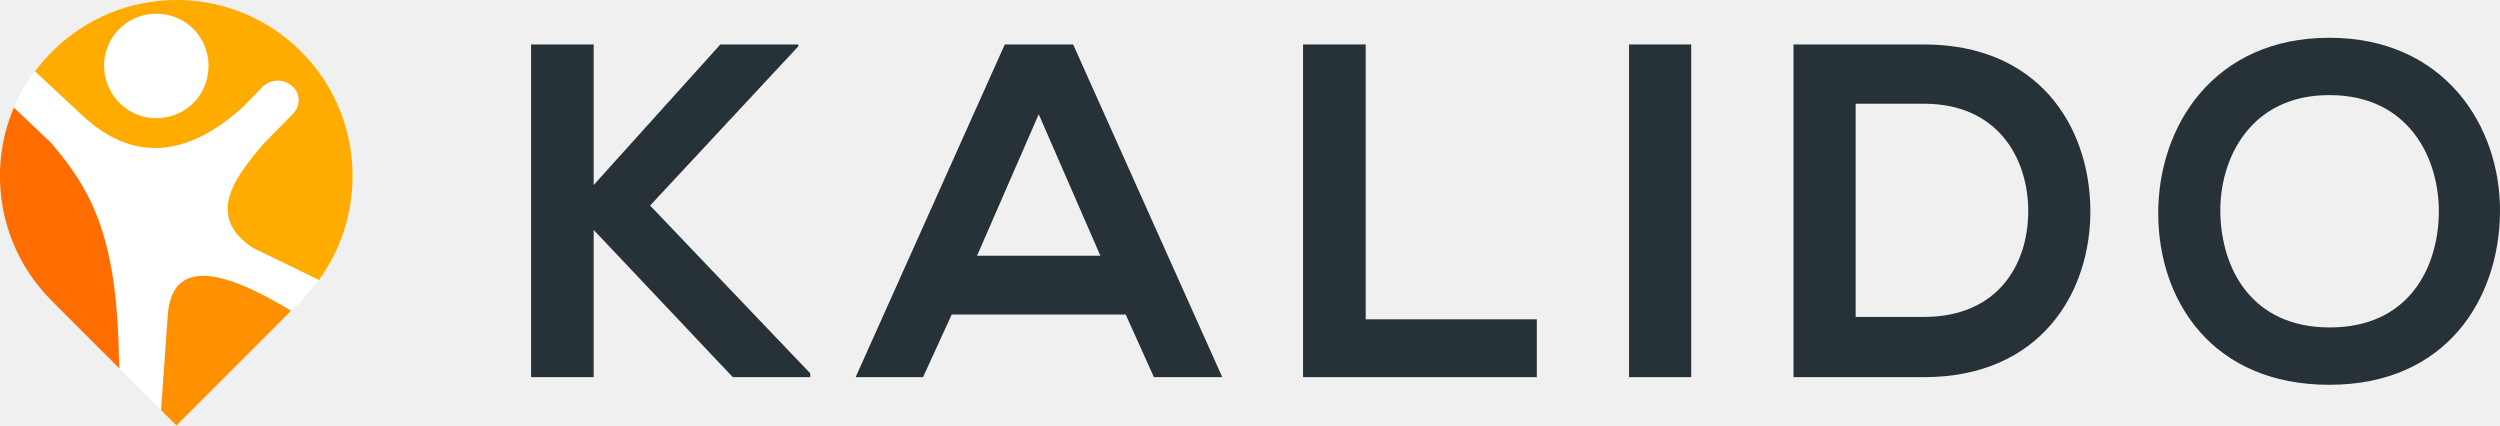
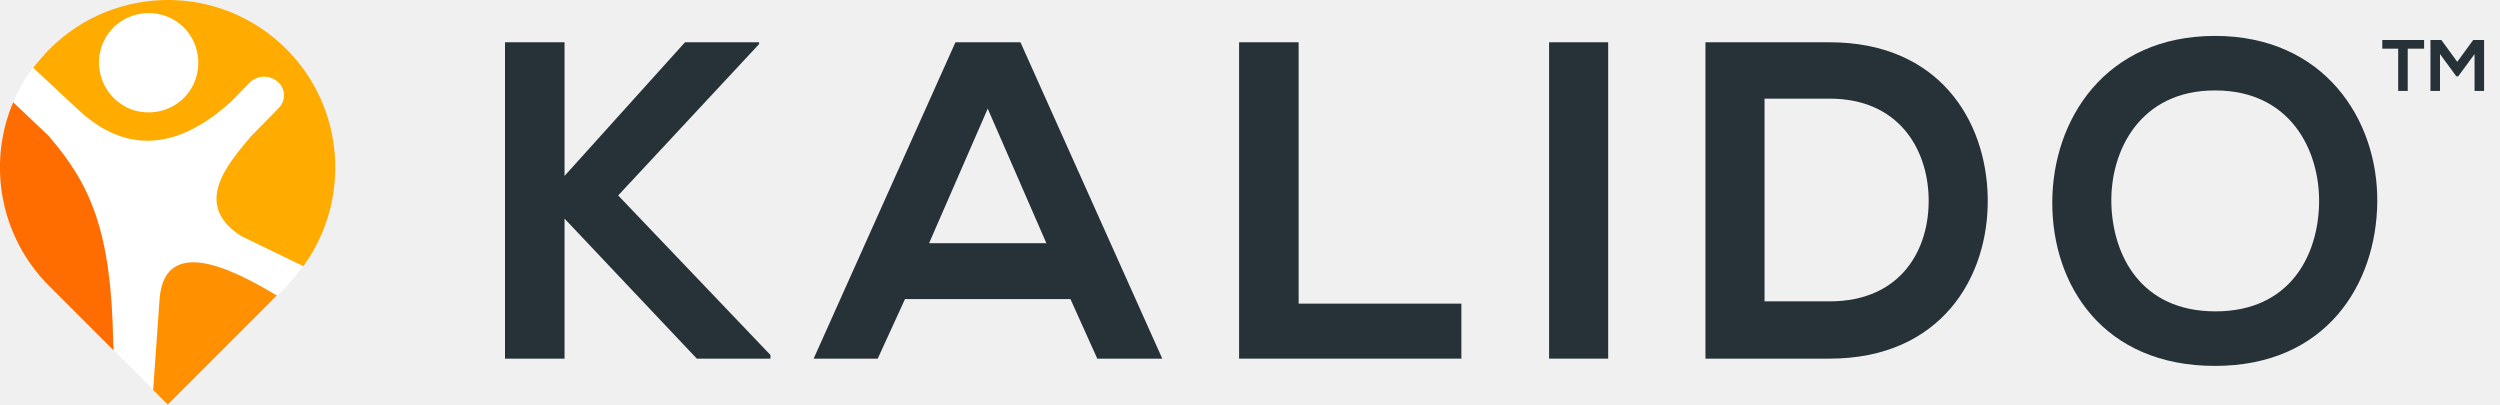
- <svg xmlns="http://www.w3.org/2000/svg" version="1.1" x="0px" y="0px" viewBox="0 0 523 89" style="enable-background:new 0 0 523 89;" xml:space="preserve">
+ <svg xmlns="http://www.w3.org/2000/svg" version="1.1" id="Layer_1" x="0px" y="0px" viewBox="-58 136 550 89" style="enable-background:new -58 136 550 89;" xml:space="preserve">
  <style type="text/css">
	.st0{fill:#FFFFFF;}
	.st1{fill:#263238;}
	.st2{fill:#FFAB00;}
	.st3{fill:#FF9100;}
	.st4{fill:#FF6D00;}
	.st5{display:none;}
</style>
  <g id="Sky">
</g>
  <g id="Ground">
</g>
  <g id="Background_Buildings">
-     <path class="st0" d="M55.9,12.1c2.1,1,4.3,2.1,6.4,3.1c1.7,5,3.4,9.9,5.1,14.9L50,44.1l17.8,12.7c-1.6,2.5-3.7,5.3-6.5,7.9   c-0.7,0.6-1.3,1.2-2,1.7c-5.8-1.7-11.7-3.4-17.5-5.2l-7.5,25.1L21.8,73.9c0.7-4.9,1.4-15.4-3.1-27.3C14,34.4,6.2,27,2.4,23.8   c0.7-1.9,1.7-4.1,3.2-6.5c1.5-2.3,3-4.2,4.3-5.6c3.8,9.9,13.5,16.4,23.9,16C43.5,27.4,52.2,21.3,55.9,12.1z" />
-     <circle class="st0" cx="32.6" cy="13.8" r="12.4" />
-     <polygon class="st1" points="167,9.7 136,43 169.5,78.1 169.5,78.9 153.3,78.9 124.2,48.1 124.2,78.9 111.1,78.9 111.1,9.3    124.2,9.3 124.2,38.7 150.7,9.3 167,9.3  " />
-     <path class="st1" d="M217.3,23.9l-12.9,29.6h25.8L217.3,23.9z M235.5,65.8h-36.4l-6,13.1H179l31.2-69.6h14.3l31.2,69.6h-14.3   L235.5,65.8z" />
-     <polygon class="st1" points="285.7,9.3 285.7,66.8 321.5,66.8 321.5,78.9 272.6,78.9 272.6,9.3  " />
-     <rect x="340.8" y="9.3" class="st1" width="13" height="69.6" />
-     <path class="st1" d="M388.2,66.3h14.3c15.8,0,22.1-11.5,21.8-22.9c-0.3-10.8-6.7-21.7-21.8-21.7h-14.3V66.3z M437.3,43.5   c0.3,17.6-10.4,35.4-34.8,35.4h-27.3V9.3h27.3C426.4,9.3,437,26.3,437.3,43.5" />
-     <path class="st1" d="M464.5,44.8c0.3,11.4,6.5,23.7,22.9,23.7c16.4,0,22.6-12.3,22.8-23.8c0.2-11.7-6.4-24.8-22.8-24.8   C470.9,19.8,464.2,33.1,464.5,44.8 M523,44.5c-0.2,18-11.2,36-35.7,36c-24.5,0-35.8-17.6-35.8-35.9c0-18.3,11.7-36.7,35.8-36.7   C511.3,7.9,523.2,26.3,523,44.5" />
-     <path class="st2" d="M22.4,10.1c2-5.7,8.3-8.6,14-6.6c5.7,2,8.6,8.3,6.6,14c-2,5.7-8.3,8.6-14,6.6C23.3,22,20.4,15.7,22.4,10.1    M17.6,24.5c6,5.4,17.4,12.3,33.3-2.2l4-4.1c1.7-1.7,4.4-1.8,6.2-0.2c1.8,1.5,1.8,4.2,0.2,5.8L55.2,30c-5,6-13,14.9-2.2,21.9   l13.2,6.4c0.2,0.1,0.3,0.2,0.5,0.3c10.5-14.4,9.3-34.8-3.7-47.8c-14.4-14.4-37.7-14.4-52.1,0c-1.3,1.3-2.5,2.7-3.6,4.1   C9.2,16.7,15.9,22.9,17.6,24.5" />
-     <path class="st3" d="M35.1,65.9l-1.4,19.8c0,0,0,0,0,0.1c1.9,1.9,3.2,3.2,3.2,3.2s17.9-17.9,24-24C53.9,60.9,36.2,50.4,35.1,65.9" />
-     <path class="st4" d="M24.9,75.3c-0.4-24.7-5.1-34.9-14.3-45.5l-7.7-7.3c-5.7,13.4-3,29.5,7.9,40.4c0.1,0.1,7.3,7.3,14.2,14.2   L24.9,75.3z" />
+     <path class="st0" d="M-2.1,148.1c2.1,1,4.3,2.1,6.4,3.1c1.7,5,3.4,9.9,5.1,14.9l-17.4,14l17.8,12.7c-1.6,2.5-3.7,5.3-6.5,7.9   c-0.7,0.6-1.3,1.2-2,1.7c-5.8-1.7-11.7-3.4-17.5-5.2l-7.5,25.1l-12.5-12.4c0.7-4.9,1.4-15.4-3.1-27.3   c-4.7-12.2-12.5-19.6-16.3-22.8c0.7-1.9,1.7-4.1,3.2-6.5c1.5-2.3,3-4.2,4.3-5.6c3.8,9.9,13.5,16.4,23.9,16   C-14.5,163.4-5.8,157.3-2.1,148.1z" />
+     <circle class="st0" cx="-25.4" cy="149.8" r="12.4" />
+     <polygon class="st1" points="109,145.7 78,179 111.5,214.1 111.5,214.9 95.3,214.9 66.2,184.1 66.2,214.9 53.1,214.9 53.1,145.3    66.2,145.3 66.2,174.7 92.7,145.3 109,145.3  " />
+     <path class="st1" d="M159.3,159.9l-12.9,29.6h25.8L159.3,159.9z M177.5,201.8h-36.4l-6,13.1H121l31.2-69.6h14.3l31.2,69.6h-14.3   L177.5,201.8z" />
+     <polygon class="st1" points="227.7,145.3 227.7,202.8 263.5,202.8 263.5,214.9 214.6,214.9 214.6,145.3  " />
+     <rect x="282.8" y="145.3" class="st1" width="13" height="69.6" />
+     <path class="st1" d="M330.2,202.3h14.3c15.8,0,22.1-11.5,21.8-22.9c-0.3-10.8-6.7-21.7-21.8-21.7h-14.3V202.3z M379.3,179.5   c0.3,17.6-10.4,35.4-34.8,35.4h-27.3v-69.6h27.3C368.4,145.3,379,162.3,379.3,179.5" />
+     <path class="st1" d="M406.5,180.8c0.3,11.4,6.5,23.7,22.9,23.7s22.6-12.3,22.8-23.8c0.2-11.7-6.4-24.8-22.8-24.8   C412.9,155.8,406.2,169.1,406.5,180.8 M465,180.5c-0.2,18-11.2,36-35.7,36s-35.8-17.6-35.8-35.9s11.7-36.7,35.8-36.7   C453.3,143.9,465.2,162.3,465,180.5" />
+     <path class="st2" d="M-35.6,146.1c2-5.7,8.3-8.6,14-6.6s8.6,8.3,6.6,14s-8.3,8.6-14,6.6C-34.7,158-37.6,151.7-35.6,146.1    M-40.4,160.5c6,5.4,17.4,12.3,33.3-2.2l4-4.1c1.7-1.7,4.4-1.8,6.2-0.2c1.8,1.5,1.8,4.2,0.2,5.8l-6.1,6.2c-5,6-13,14.9-2.2,21.9   l13.2,6.4c0.2,0.1,0.3,0.2,0.5,0.3c10.5-14.4,9.3-34.8-3.7-47.8c-14.4-14.4-37.7-14.4-52.1,0c-1.3,1.3-2.5,2.7-3.6,4.1   C-48.8,152.7-42.1,158.9-40.4,160.5" />
+     <path class="st3" d="M-22.9,201.9l-1.4,19.8c0,0,0,0,0,0.1c1.9,1.9,3.2,3.2,3.2,3.2s17.9-17.9,24-24   C-4.1,196.9-21.8,186.4-22.9,201.9" />
+     <path class="st4" d="M-33.1,211.3c-0.4-24.7-5.1-34.9-14.3-45.5l-7.7-7.3c-5.7,13.4-3,29.5,7.9,40.4c0.1,0.1,7.3,7.3,14.2,14.2   L-33.1,211.3z" />
  </g>
  <g id="White_Screen" class="st5">
</g>
  <g id="Clouds">
</g>
  <g id="Trees">
</g>
  <g id="Character">
</g>
+   <g>
+     <path class="st1" d="M469.7,146.7h-3.6v-1.9c3.2,0,6,0,9.2,0v1.9h-3.6v9.3h-2.1V146.7z" />
+     <path class="st1" d="M486.4,147.9l-3.6,4.9h-0.4l-3.6-4.9v8.1h-2.1v-11.2h2.4l3.5,4.8l3.5-4.8h2.4V156h-2.1V147.9z" />
+   </g>
</svg>
